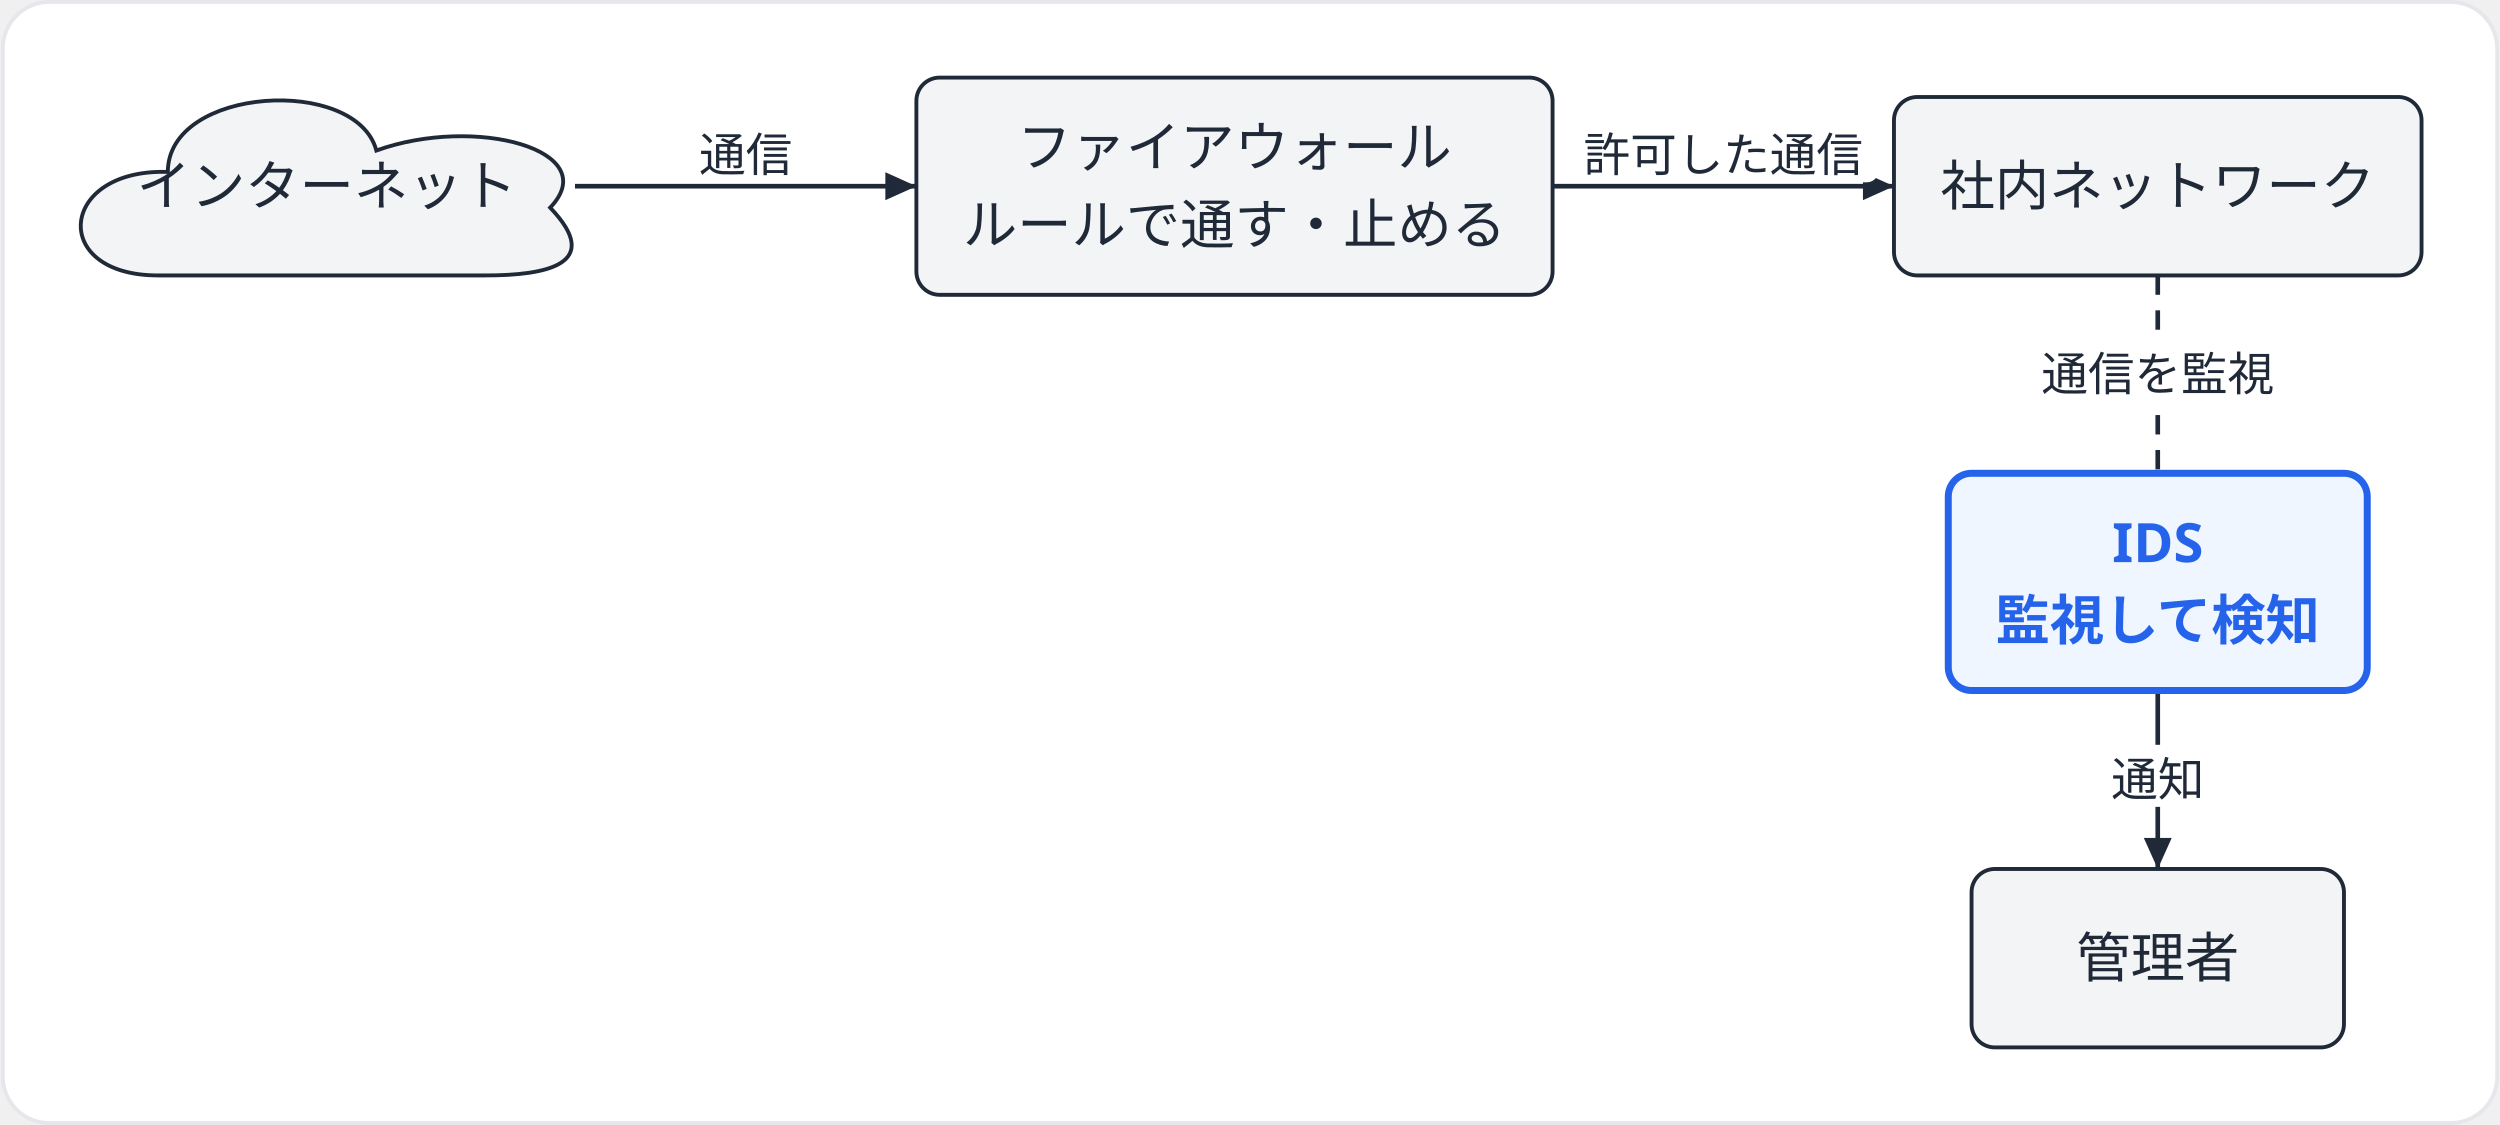
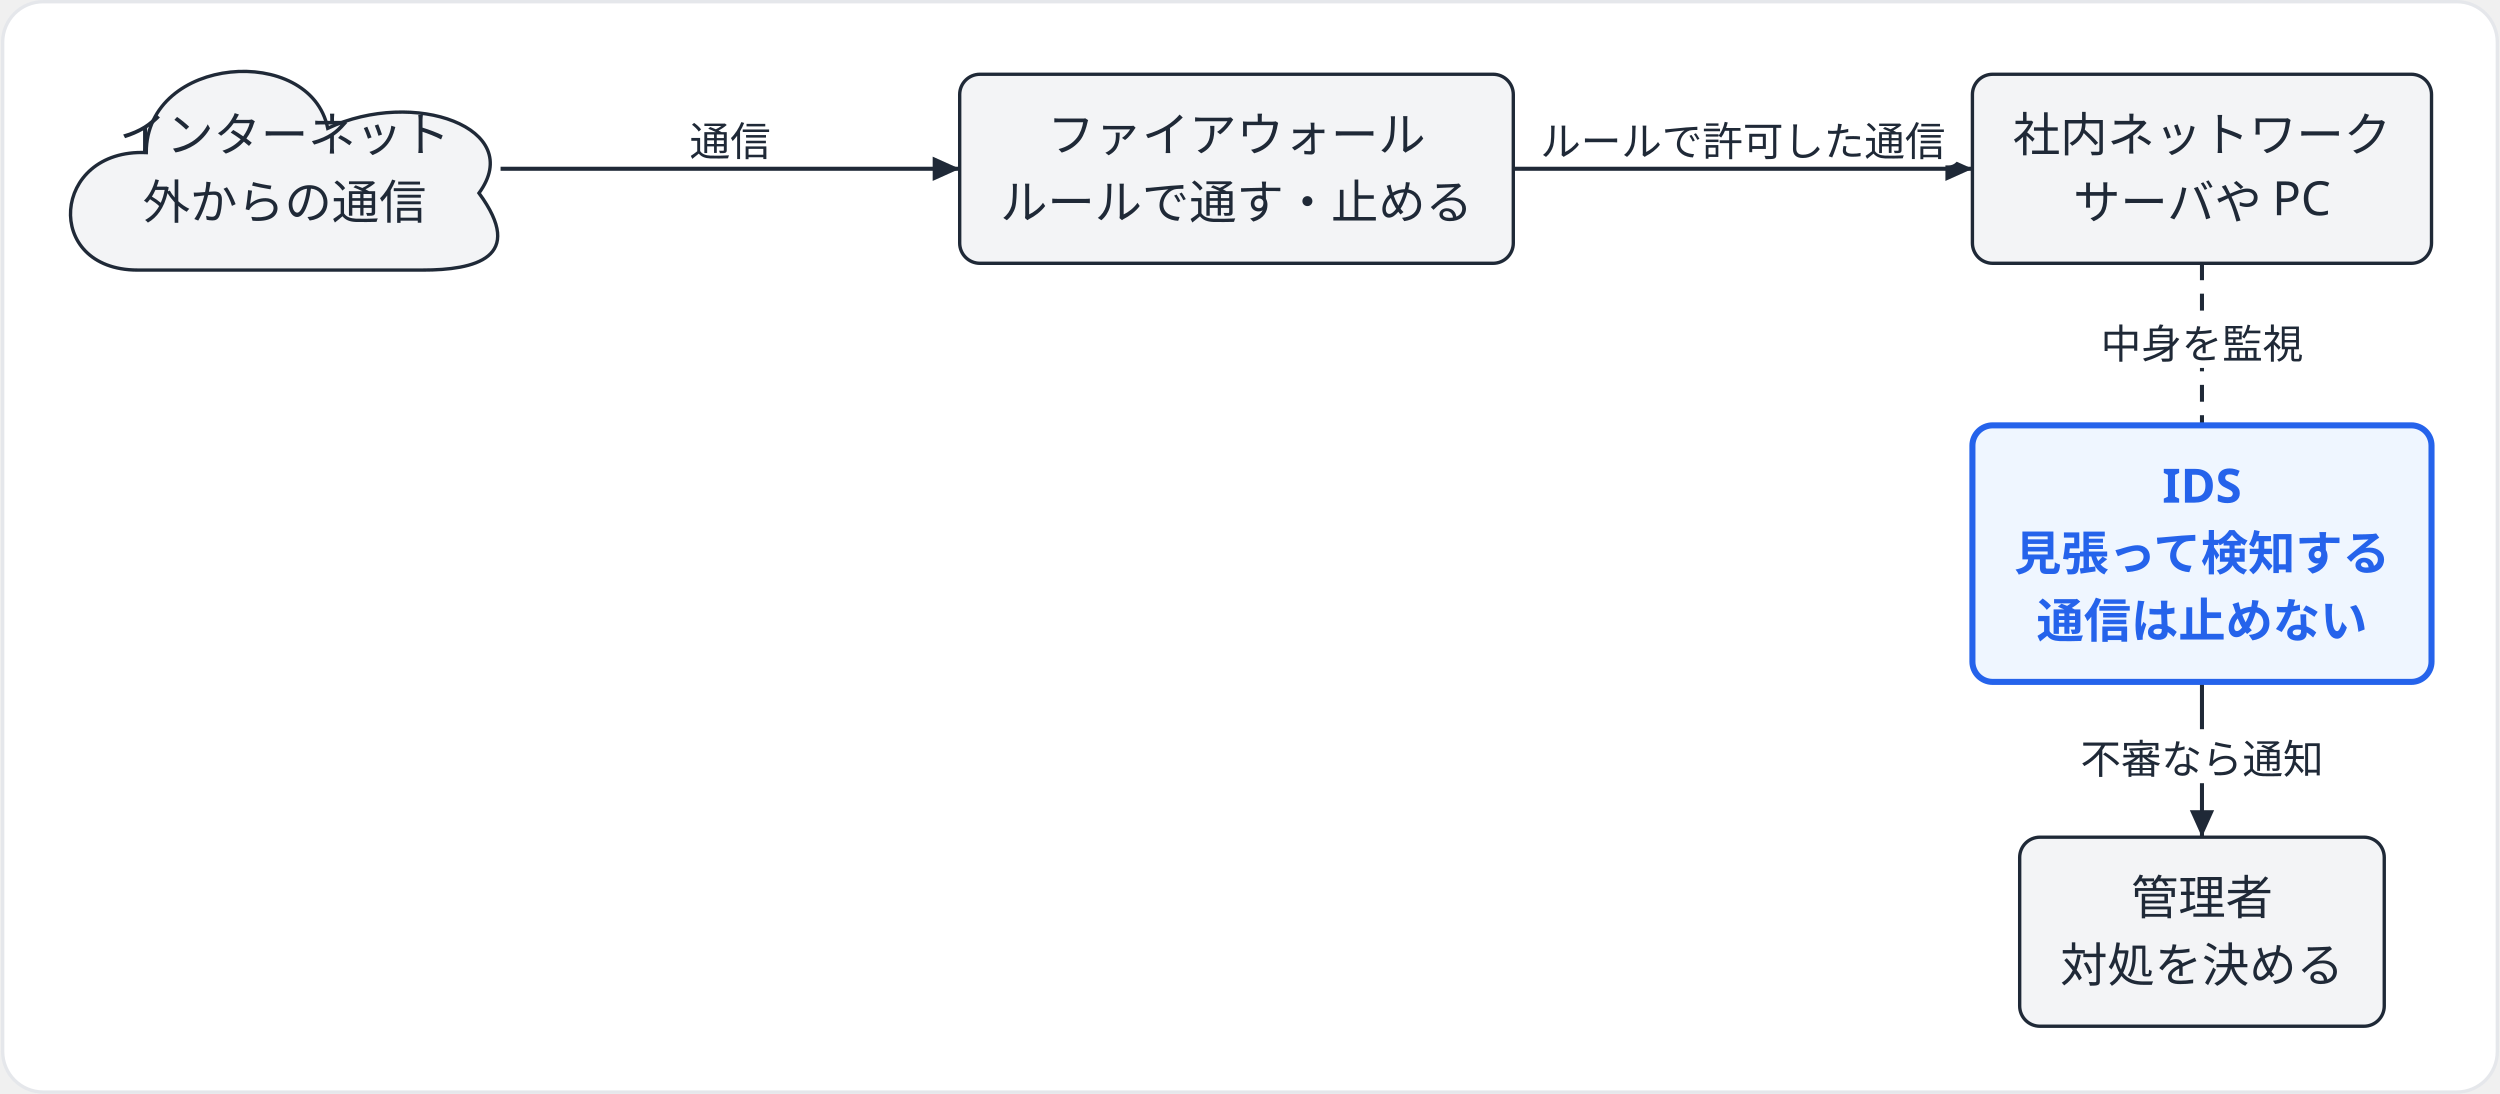
- <svg xmlns="http://www.w3.org/2000/svg" width="640" height="288" viewBox="0 0 644 290">
-   <rect x="0.5" y="0.5" width="643" height="289" rx="12" fill="#ffffff" stroke="#e5e7eb" stroke-width="1" />
+ <svg xmlns="http://www.w3.org/2000/svg" width="640" height="280" viewBox="0 0 740 324">
+   <rect x="0.5" y="0.5" width="739" height="323" rx="12" fill="#ffffff" stroke="#e5e7eb" stroke-width="1" />
  <g transform="translate(20 20)">
-     <polyline points="128,28 216,28" fill="none" stroke="#1f2937" stroke-width="1.2" stroke-linejoin="round" />
-     <polygon points="216,28 208,31.6 208,24.4" fill="#1f2937" />
-     <polyline points="380,28 468,28" fill="none" stroke="#1f2937" stroke-width="1.2" stroke-linejoin="round" />
-     <polygon points="468,28 460,31.6 460,24.4" fill="#1f2937" />
-     <polyline points="536,51 536,102" fill="none" stroke="#1f2937" stroke-width="1.2" stroke-dasharray="5 4" stroke-linejoin="round" />
-     <polyline points="536,158 536,204" fill="none" stroke="#1f2937" stroke-width="1.2" stroke-linejoin="round" />
-     <polygon points="536,204 532.4,196 539.6,196" fill="#1f2937" />
-     <path d="M 20.48 51 C -7.68 51 -5.12 23.4 23.04 24.32 C 23.04 2.24 71.68 -0.52 76.8 18.8 C 102.4 9.6 135.68 18.8 121.6 33.52 C 135.68 48.24 120.32 51 104.96 51 Z" fill="#f3f4f6" stroke="#1f2937" stroke-width="1" />
-     <text x="64" y="32.9" font-family="Hiragino Sans, Hiragino Kaku Gothic ProN, Noto Sans JP, Yu Gothic, Meiryo, sans-serif" font-size="14" fill="#1f2937" text-anchor="middle">インターネット</text>
-     <rect x="216" y="0" width="164" height="56" rx="6" fill="#f3f4f6" stroke="#1f2937" stroke-width="1" />
-     <text x="298" y="22.9" font-family="Hiragino Sans, Hiragino Kaku Gothic ProN, Noto Sans JP, Yu Gothic, Meiryo, sans-serif" font-size="14" fill="#1f2937" text-anchor="middle">ファイアウォール</text>
-     <text x="298" y="42.9" font-family="Hiragino Sans, Hiragino Kaku Gothic ProN, Noto Sans JP, Yu Gothic, Meiryo, sans-serif" font-size="14" fill="#1f2937" text-anchor="middle">ルールで通す・止める</text>
-     <rect x="468" y="5" width="136" height="46" rx="6" fill="#f3f4f6" stroke="#1f2937" stroke-width="1" />
-     <text x="536" y="32.9" font-family="Hiragino Sans, Hiragino Kaku Gothic ProN, Noto Sans JP, Yu Gothic, Meiryo, sans-serif" font-size="14" fill="#1f2937" text-anchor="middle">社内ネットワーク</text>
-     <rect x="482" y="102" width="108" height="56" rx="6" fill="#eff6ff" stroke="#2563eb" stroke-width="1.8" />
-     <text x="536" y="124.9" font-family="Hiragino Sans, Hiragino Kaku Gothic ProN, Noto Sans JP, Yu Gothic, Meiryo, sans-serif" font-size="14" fill="#2563eb" text-anchor="middle" font-weight="600">IDS</text>
-     <text x="536" y="144.9" font-family="Hiragino Sans, Hiragino Kaku Gothic ProN, Noto Sans JP, Yu Gothic, Meiryo, sans-serif" font-size="14" fill="#2563eb" text-anchor="middle" font-weight="600">監視して検知</text>
-     <rect x="488" y="204" width="96" height="46" rx="6" fill="#f3f4f6" stroke="#1f2937" stroke-width="1" />
-     <text x="536" y="231.9" font-family="Hiragino Sans, Hiragino Kaku Gothic ProN, Noto Sans JP, Yu Gothic, Meiryo, sans-serif" font-size="14" fill="#1f2937" text-anchor="middle">管理者</text>
-     <rect x="156" y="11" width="32" height="16" rx="3" fill="#ffffff" />
-     <text x="172" y="24.2" font-family="Hiragino Sans, Hiragino Kaku Gothic ProN, Noto Sans JP, Yu Gothic, Meiryo, sans-serif" font-size="12" fill="#1f2937" text-anchor="middle">通信</text>
-     <rect x="384" y="11" width="80" height="16" rx="3" fill="#ffffff" />
-     <text x="424" y="24.2" font-family="Hiragino Sans, Hiragino Kaku Gothic ProN, Noto Sans JP, Yu Gothic, Meiryo, sans-serif" font-size="12" fill="#1f2937" text-anchor="middle">許可した通信</text>
-     <rect x="502" y="67.5" width="68" height="16" rx="3" fill="#ffffff" />
-     <text x="536" y="80.7" font-family="Hiragino Sans, Hiragino Kaku Gothic ProN, Noto Sans JP, Yu Gothic, Meiryo, sans-serif" font-size="12" fill="#1f2937" text-anchor="middle">通信を監視</text>
-     <rect x="520" y="172" width="32" height="16" rx="3" fill="#ffffff" />
-     <text x="536" y="185.2" font-family="Hiragino Sans, Hiragino Kaku Gothic ProN, Noto Sans JP, Yu Gothic, Meiryo, sans-serif" font-size="12" fill="#1f2937" text-anchor="middle">通知</text>
+     <polyline points="128,30 264,30" fill="none" stroke="#1f2937" stroke-width="1.2" stroke-linejoin="round" />
+     <polygon points="264,30 256,33.6 256,26.4" fill="#1f2937" />
+     <polyline points="428,30 564,30" fill="none" stroke="#1f2937" stroke-width="1.2" stroke-linejoin="round" />
+     <polygon points="564,30 556,33.6 556,26.4" fill="#1f2937" />
+     <polyline points="632,58 632,106" fill="none" stroke="#1f2937" stroke-width="1.2" stroke-dasharray="5 4" stroke-linejoin="round" />
+     <polyline points="632,182 632,228" fill="none" stroke="#1f2937" stroke-width="1.2" stroke-linejoin="round" />
+     <polygon points="632,228 628.4,220 635.6,220" fill="#1f2937" />
+     <path d="M 20.48 60 C -7.68 60 -5.12 24 23.04 25.2 C 23.04 -3.6 71.68 -7.2 76.8 18 C 102.4 6 135.68 18 121.6 37.2 C 135.68 56.4 120.32 60 104.96 60 Z" fill="#f3f4f6" stroke="#1f2937" stroke-width="1" />
+     <text x="64" y="24.9" font-family="Hiragino Sans, Hiragino Kaku Gothic ProN, Noto Sans JP, Yu Gothic, Meiryo, sans-serif" font-size="14" fill="#1f2937" text-anchor="middle">インターネット</text>
+     <text x="64" y="44.9" font-family="Hiragino Sans, Hiragino Kaku Gothic ProN, Noto Sans JP, Yu Gothic, Meiryo, sans-serif" font-size="14" fill="#1f2937" text-anchor="middle">外からの通信</text>
+     <rect x="264" y="2" width="164" height="56" rx="6" fill="#f3f4f6" stroke="#1f2937" stroke-width="1" />
+     <text x="346" y="24.9" font-family="Hiragino Sans, Hiragino Kaku Gothic ProN, Noto Sans JP, Yu Gothic, Meiryo, sans-serif" font-size="14" fill="#1f2937" text-anchor="middle">ファイアウォール</text>
+     <text x="346" y="44.9" font-family="Hiragino Sans, Hiragino Kaku Gothic ProN, Noto Sans JP, Yu Gothic, Meiryo, sans-serif" font-size="14" fill="#1f2937" text-anchor="middle">ルールで通す・止める</text>
+     <rect x="564" y="2" width="136" height="56" rx="6" fill="#f3f4f6" stroke="#1f2937" stroke-width="1" />
+     <text x="632" y="24.9" font-family="Hiragino Sans, Hiragino Kaku Gothic ProN, Noto Sans JP, Yu Gothic, Meiryo, sans-serif" font-size="14" fill="#1f2937" text-anchor="middle">社内ネットワーク</text>
+     <text x="632" y="44.9" font-family="Hiragino Sans, Hiragino Kaku Gothic ProN, Noto Sans JP, Yu Gothic, Meiryo, sans-serif" font-size="14" fill="#1f2937" text-anchor="middle">サーバや PC</text>
+     <rect x="564" y="106" width="136" height="76" rx="6" fill="#eff6ff" stroke="#2563eb" stroke-width="1.8" />
+     <text x="632" y="128.9" font-family="Hiragino Sans, Hiragino Kaku Gothic ProN, Noto Sans JP, Yu Gothic, Meiryo, sans-serif" font-size="14" fill="#2563eb" text-anchor="middle" font-weight="600">IDS</text>
+     <text x="632" y="148.9" font-family="Hiragino Sans, Hiragino Kaku Gothic ProN, Noto Sans JP, Yu Gothic, Meiryo, sans-serif" font-size="14" fill="#2563eb" text-anchor="middle" font-weight="600">見張って検知する</text>
+     <text x="632" y="168.9" font-family="Hiragino Sans, Hiragino Kaku Gothic ProN, Noto Sans JP, Yu Gothic, Meiryo, sans-serif" font-size="14" fill="#2563eb" text-anchor="middle" font-weight="600">通信は止めない</text>
+     <rect x="578" y="228" width="108" height="56" rx="6" fill="#f3f4f6" stroke="#1f2937" stroke-width="1" />
+     <text x="632" y="250.9" font-family="Hiragino Sans, Hiragino Kaku Gothic ProN, Noto Sans JP, Yu Gothic, Meiryo, sans-serif" font-size="14" fill="#1f2937" text-anchor="middle">管理者</text>
+     <text x="632" y="270.9" font-family="Hiragino Sans, Hiragino Kaku Gothic ProN, Noto Sans JP, Yu Gothic, Meiryo, sans-serif" font-size="14" fill="#1f2937" text-anchor="middle">対処を決める</text>
+     <rect x="180" y="13" width="32" height="16" rx="3" fill="#ffffff" />
+     <text x="196" y="26.2" font-family="Hiragino Sans, Hiragino Kaku Gothic ProN, Noto Sans JP, Yu Gothic, Meiryo, sans-serif" font-size="12" fill="#1f2937" text-anchor="middle">通信</text>
+     <rect x="432" y="13" width="128" height="16" rx="3" fill="#ffffff" />
+     <text x="496" y="26.2" font-family="Hiragino Sans, Hiragino Kaku Gothic ProN, Noto Sans JP, Yu Gothic, Meiryo, sans-serif" font-size="12" fill="#1f2937" text-anchor="middle">ルールで許可した通信</text>
+     <rect x="598" y="73" width="68" height="16" rx="3" fill="#ffffff" />
+     <text x="632" y="86.2" font-family="Hiragino Sans, Hiragino Kaku Gothic ProN, Noto Sans JP, Yu Gothic, Meiryo, sans-serif" font-size="12" fill="#1f2937" text-anchor="middle">中身を監視</text>
+     <rect x="592" y="196" width="80" height="16" rx="3" fill="#ffffff" />
+     <text x="632" y="209.2" font-family="Hiragino Sans, Hiragino Kaku Gothic ProN, Noto Sans JP, Yu Gothic, Meiryo, sans-serif" font-size="12" fill="#1f2937" text-anchor="middle">不審なら通知</text>
  </g>
</svg>
